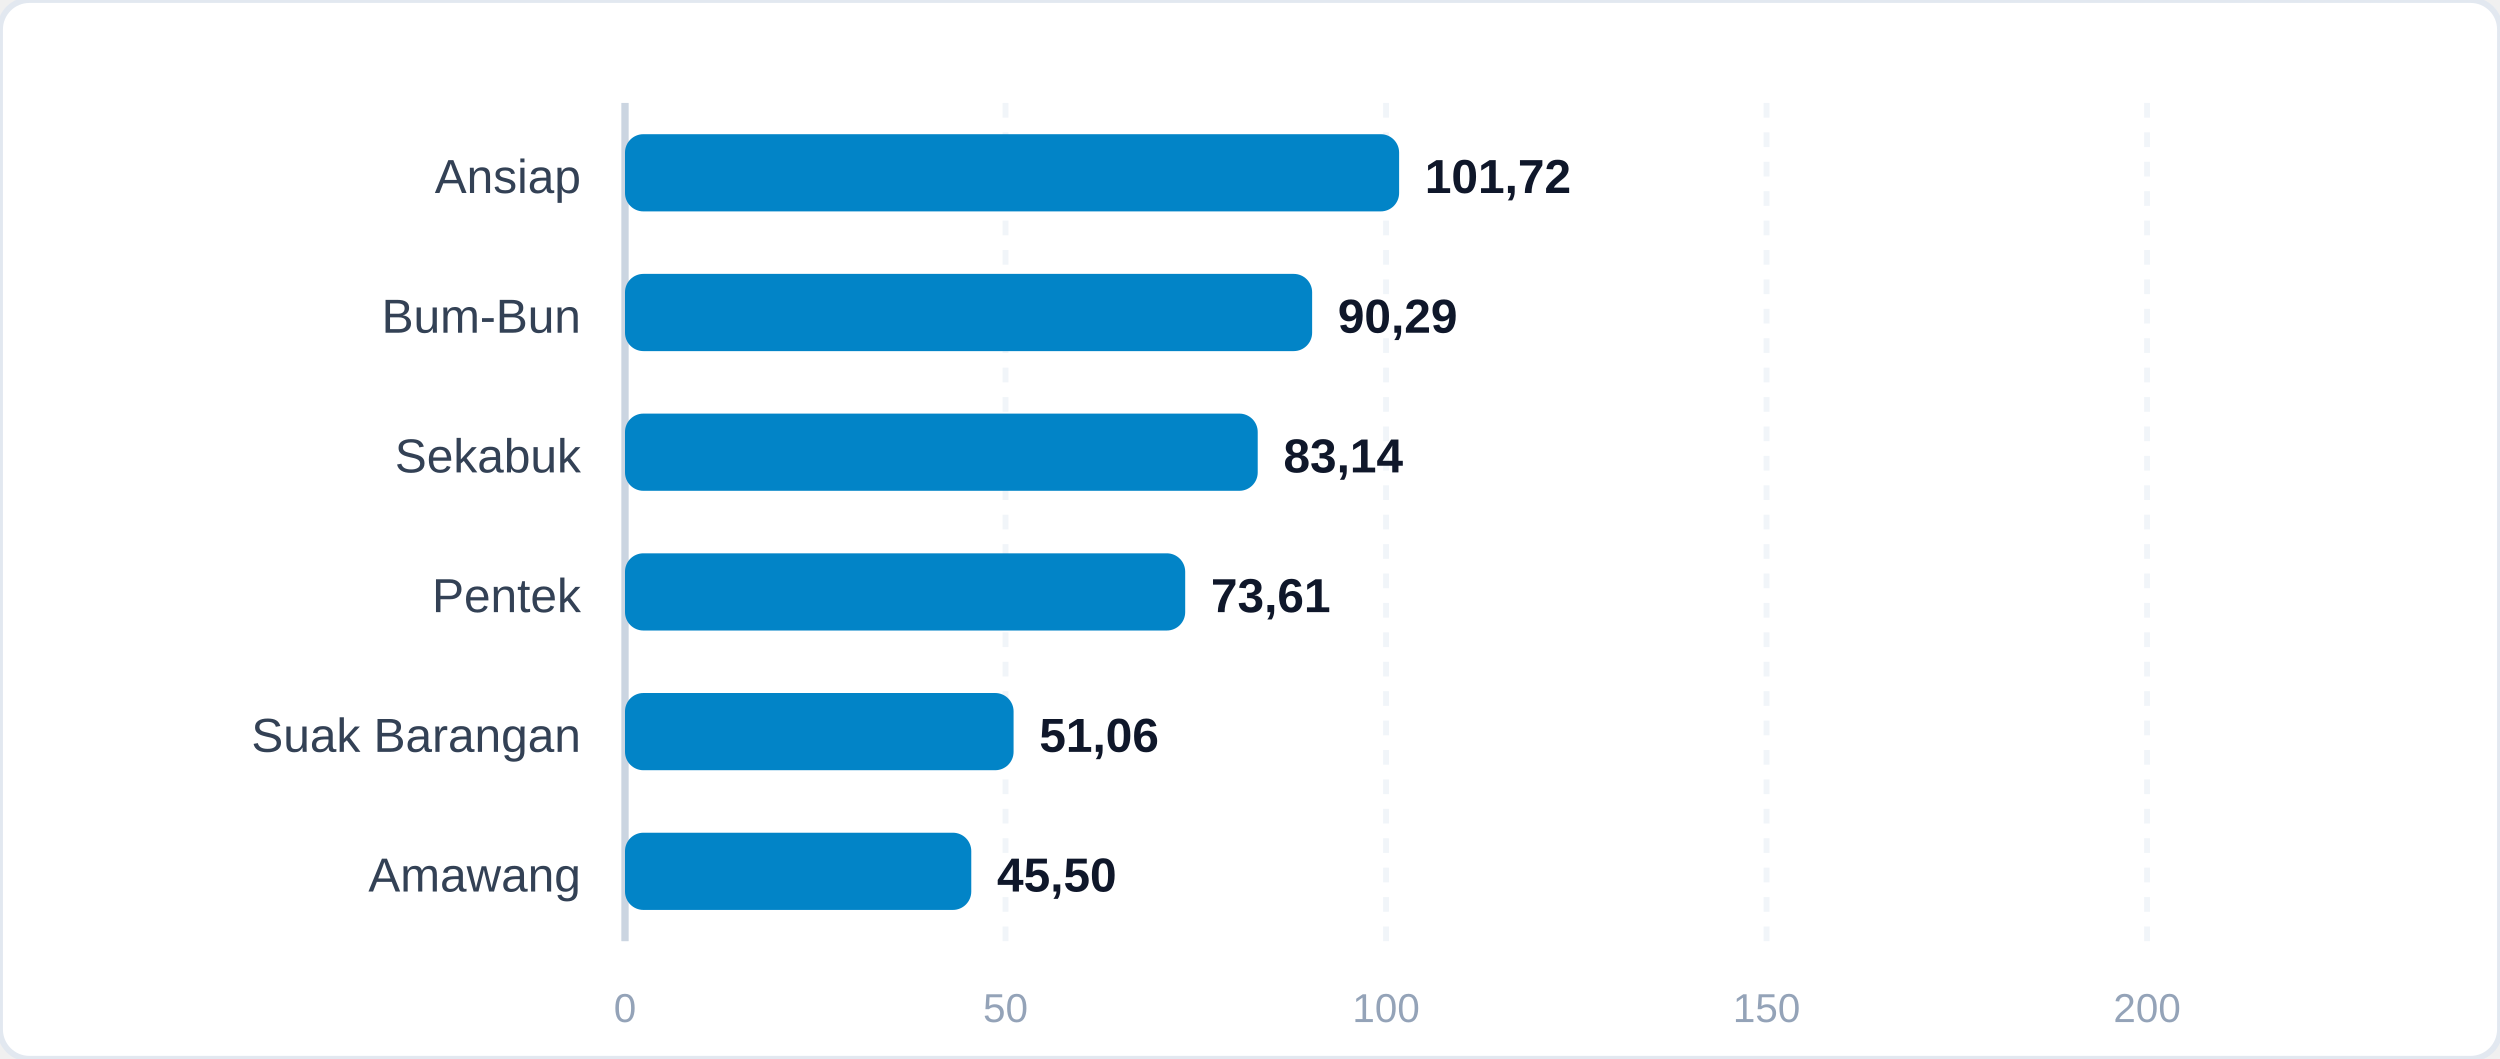
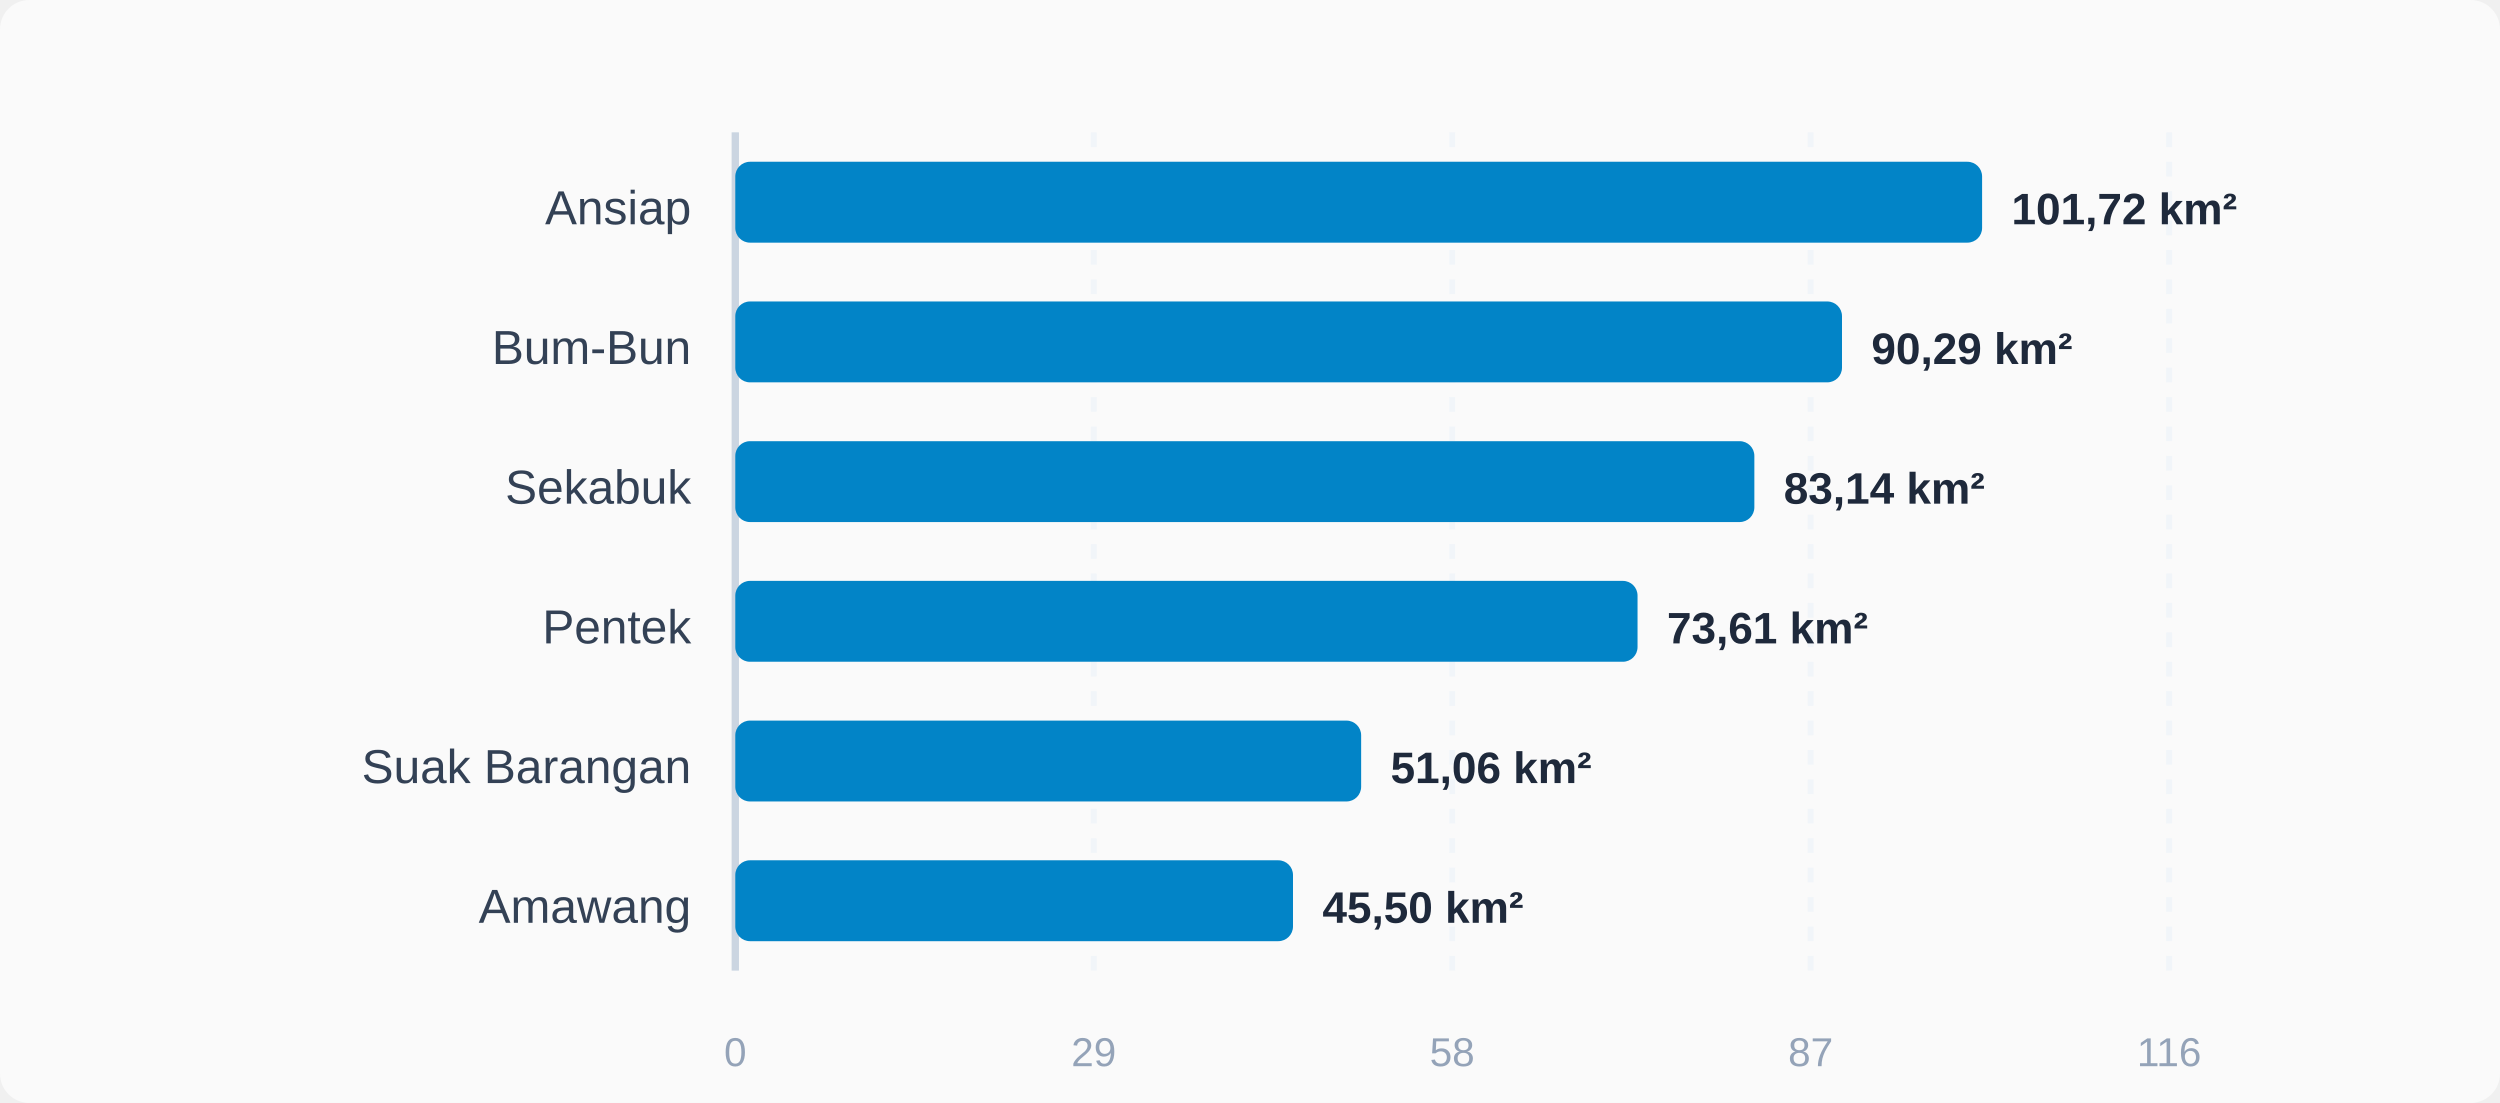
- <svg xmlns="http://www.w3.org/2000/svg" viewBox="0 0 340 144" width="100%" style="font-family: 'Liberation Sans', Arial, sans-serif;">
-   <rect width="340" height="144" rx="4" fill="#FFFFFF" stroke="#E2E8F0" stroke-width="0.8" />
-   <line x1="85.0" y1="14" x2="85.0" y2="128" stroke="#F1F5F9" stroke-width="0.8" stroke-dasharray="2,2" />
-   <text x="85.0" y="139" font-size="5.5" fill="#94A3B8" text-anchor="middle">0</text>
-   <line x1="136.75" y1="14" x2="136.75" y2="128" stroke="#F1F5F9" stroke-width="0.8" stroke-dasharray="2,2" />
-   <text x="136.75" y="139" font-size="5.5" fill="#94A3B8" text-anchor="middle">50</text>
-   <line x1="188.5" y1="14" x2="188.5" y2="128" stroke="#F1F5F9" stroke-width="0.8" stroke-dasharray="2,2" />
-   <text x="188.5" y="139" font-size="5.5" fill="#94A3B8" text-anchor="middle">100</text>
-   <line x1="240.25" y1="14" x2="240.25" y2="128" stroke="#F1F5F9" stroke-width="0.8" stroke-dasharray="2,2" />
-   <text x="240.25" y="139" font-size="5.5" fill="#94A3B8" text-anchor="middle">150</text>
-   <line x1="292.0" y1="14" x2="292.0" y2="128" stroke="#F1F5F9" stroke-width="0.8" stroke-dasharray="2,2" />
-   <text x="292.0" y="139" font-size="5.5" fill="#94A3B8" text-anchor="middle">200</text>
-   <line x1="85" y1="14" x2="85" y2="128" stroke="#CBD5E1" stroke-width="1" />
-   <text x="79" y="26.25" font-size="6.5" fill="#334155" text-anchor="end">Ansiap</text>
-   <rect x="85" y="18.25" width="105.28" height="10.5" rx="2.5" fill="#0284C7" />
-   <text x="193.78" y="26.25" font-size="6.5" font-weight="bold" fill="#0F172A">101,72</text>
-   <text x="79" y="45.25" font-size="6.5" fill="#334155" text-anchor="end">Bum-Bun</text>
-   <rect x="85" y="37.25" width="93.45" height="10.5" rx="2.5" fill="#0284C7" />
-   <text x="181.95" y="45.25" font-size="6.5" font-weight="bold" fill="#0F172A">90,29</text>
-   <text x="79" y="64.25" font-size="6.5" fill="#334155" text-anchor="end">Sekabuk</text>
-   <rect x="85" y="56.25" width="86.05" height="10.5" rx="2.5" fill="#0284C7" />
-   <text x="174.55" y="64.25" font-size="6.5" font-weight="bold" fill="#0F172A">83,14</text>
-   <text x="79" y="83.25" font-size="6.5" fill="#334155" text-anchor="end">Pentek</text>
-   <rect x="85" y="75.25" width="76.186" height="10.5" rx="2.5" fill="#0284C7" />
-   <text x="164.686" y="83.25" font-size="6.5" font-weight="bold" fill="#0F172A">73,61</text>
-   <text x="79" y="102.25" font-size="6.5" fill="#334155" text-anchor="end">Suak Barangan</text>
-   <rect x="85" y="94.25" width="52.847" height="10.5" rx="2.5" fill="#0284C7" />
-   <text x="141.347" y="102.25" font-size="6.5" font-weight="bold" fill="#0F172A">51,06</text>
-   <text x="79" y="121.25" font-size="6.5" fill="#334155" text-anchor="end">Amawang</text>
-   <rect x="85" y="113.25" width="47.093" height="10.5" rx="2.5" fill="#0284C7" />
-   <text x="135.593" y="121.25" font-size="6.5" font-weight="bold" fill="#0F172A">45,50</text>
+ <svg xmlns="http://www.w3.org/2000/svg" viewBox="0 0 340 150" width="100%" height="150pt" style="font-family: 'Liberation Sans', Arial, sans-serif;">
+   <rect width="340" height="150" fill="#FAFAFA" rx="4" />
+   <line x1="100.0" y1="18" x2="100.0" y2="132" stroke="#F1F5F9" stroke-width="0.8" stroke-dasharray="2,2" />
+   <text x="100.0" y="145" font-size="5.5" fill="#94A3B8" text-anchor="middle">0</text>
+   <line x1="148.75" y1="18" x2="148.75" y2="132" stroke="#F1F5F9" stroke-width="0.8" stroke-dasharray="2,2" />
+   <text x="148.75" y="145" font-size="5.5" fill="#94A3B8" text-anchor="middle">29</text>
+   <line x1="197.5" y1="18" x2="197.5" y2="132" stroke="#F1F5F9" stroke-width="0.8" stroke-dasharray="2,2" />
+   <text x="197.5" y="145" font-size="5.5" fill="#94A3B8" text-anchor="middle">58</text>
+   <line x1="246.25" y1="18" x2="246.25" y2="132" stroke="#F1F5F9" stroke-width="0.8" stroke-dasharray="2,2" />
+   <text x="246.25" y="145" font-size="5.5" fill="#94A3B8" text-anchor="middle">87</text>
+   <line x1="295.0" y1="18" x2="295.0" y2="132" stroke="#F1F5F9" stroke-width="0.8" stroke-dasharray="2,2" />
+   <text x="295.0" y="145" font-size="5.5" fill="#94A3B8" text-anchor="middle">116</text>
+   <line x1="100" y1="18" x2="100" y2="132" stroke="#CBD5E1" stroke-width="1" />
+   <text x="94" y="30.5" font-size="6.5" fill="#334155" text-anchor="end">Ansiap</text>
+   <rect x="100" y="22" width="169.565" height="11" rx="2" fill="#0284C7" />
+   <text x="273.565" y="30.5" font-size="6" font-weight="bold" fill="#1E293B">101,72 km²</text>
+   <text x="94" y="49.5" font-size="6.5" fill="#334155" text-anchor="end">Bum-Bun</text>
+   <rect x="100" y="41" width="150.512" height="11" rx="2" fill="#0284C7" />
+   <text x="254.512" y="49.5" font-size="6" font-weight="bold" fill="#1E293B">90,29 km²</text>
+   <text x="94" y="68.5" font-size="6.5" fill="#334155" text-anchor="end">Sekabuk</text>
+   <rect x="100" y="60" width="138.593" height="11" rx="2" fill="#0284C7" />
+   <text x="242.593" y="68.5" font-size="6" font-weight="bold" fill="#1E293B">83,14 km²</text>
+   <text x="94" y="87.5" font-size="6.5" fill="#334155" text-anchor="end">Pentek</text>
+   <rect x="100" y="79" width="122.706" height="11" rx="2" fill="#0284C7" />
+   <text x="226.706" y="87.5" font-size="6" font-weight="bold" fill="#1E293B">73,61 km²</text>
+   <text x="94" y="106.5" font-size="6.5" fill="#334155" text-anchor="end">Suak Barangan</text>
+   <rect x="100" y="98" width="85.116" height="11" rx="2" fill="#0284C7" />
+   <text x="189.116" y="106.5" font-size="6" font-weight="bold" fill="#1E293B">51,06 km²</text>
+   <text x="94" y="125.5" font-size="6.5" fill="#334155" text-anchor="end">Amawang</text>
+   <rect x="100" y="117" width="75.848" height="11" rx="2" fill="#0284C7" />
+   <text x="179.848" y="125.5" font-size="6" font-weight="bold" fill="#1E293B">45,50 km²</text>
</svg>
